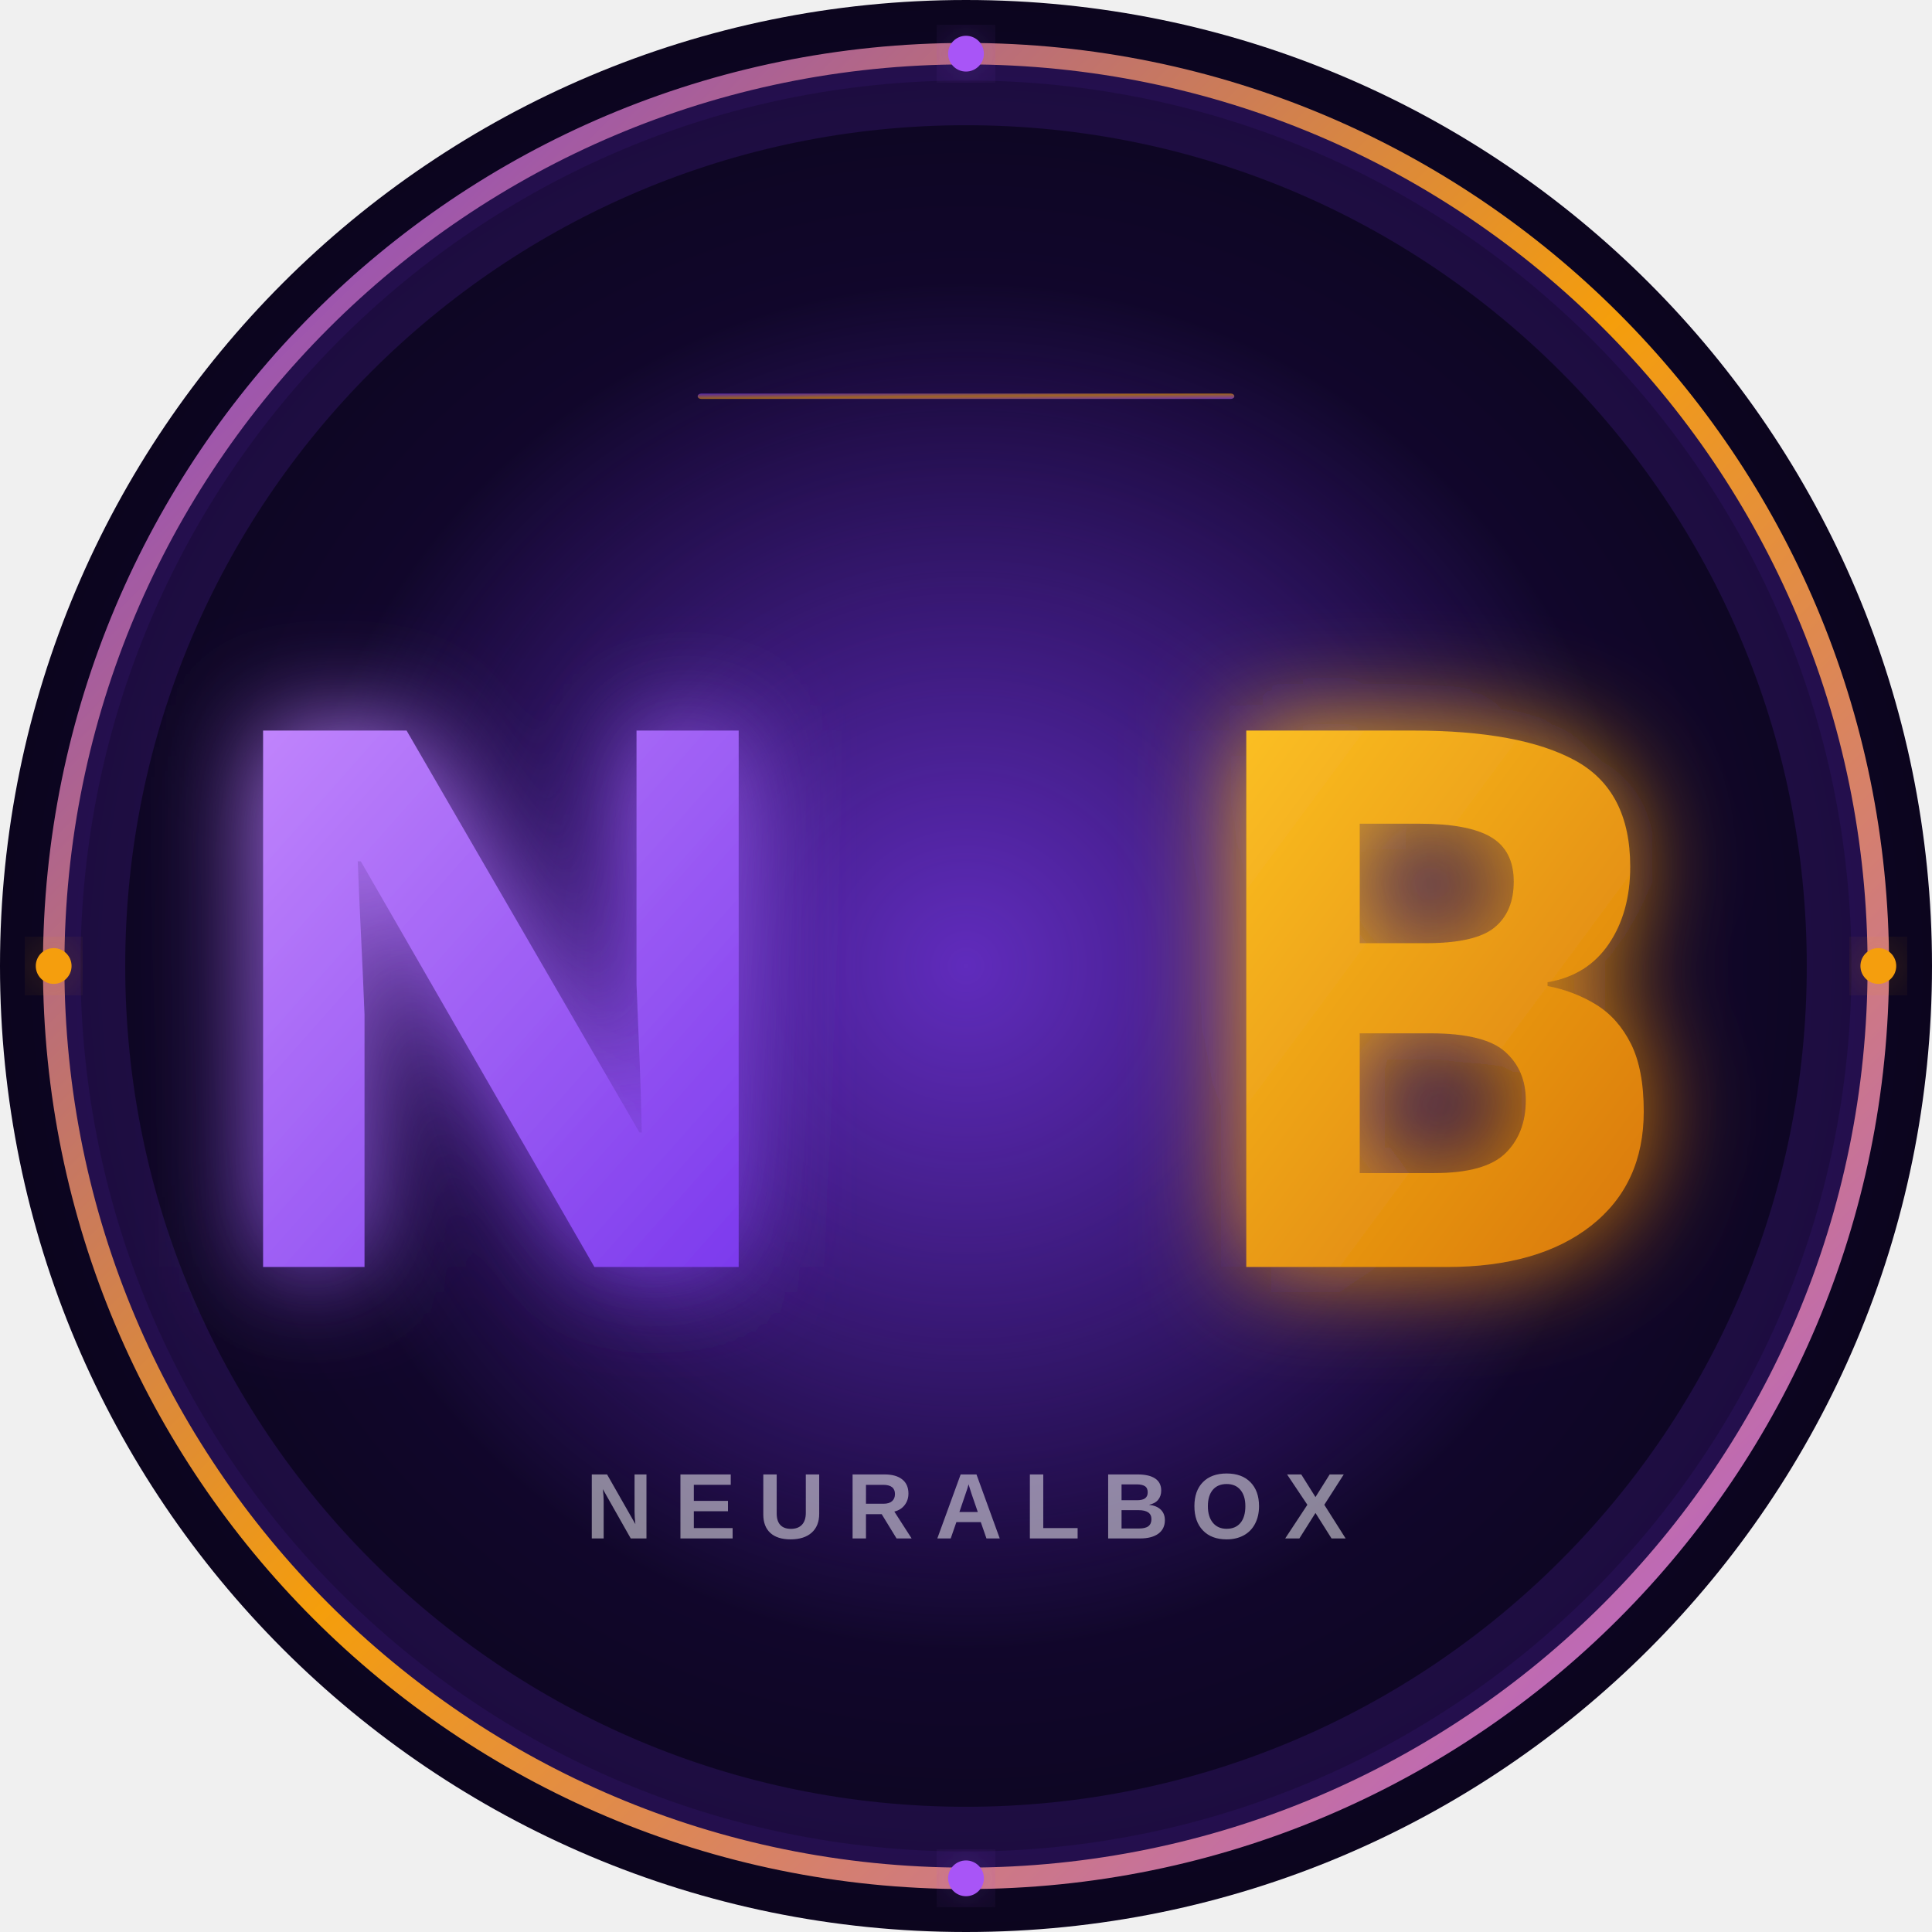
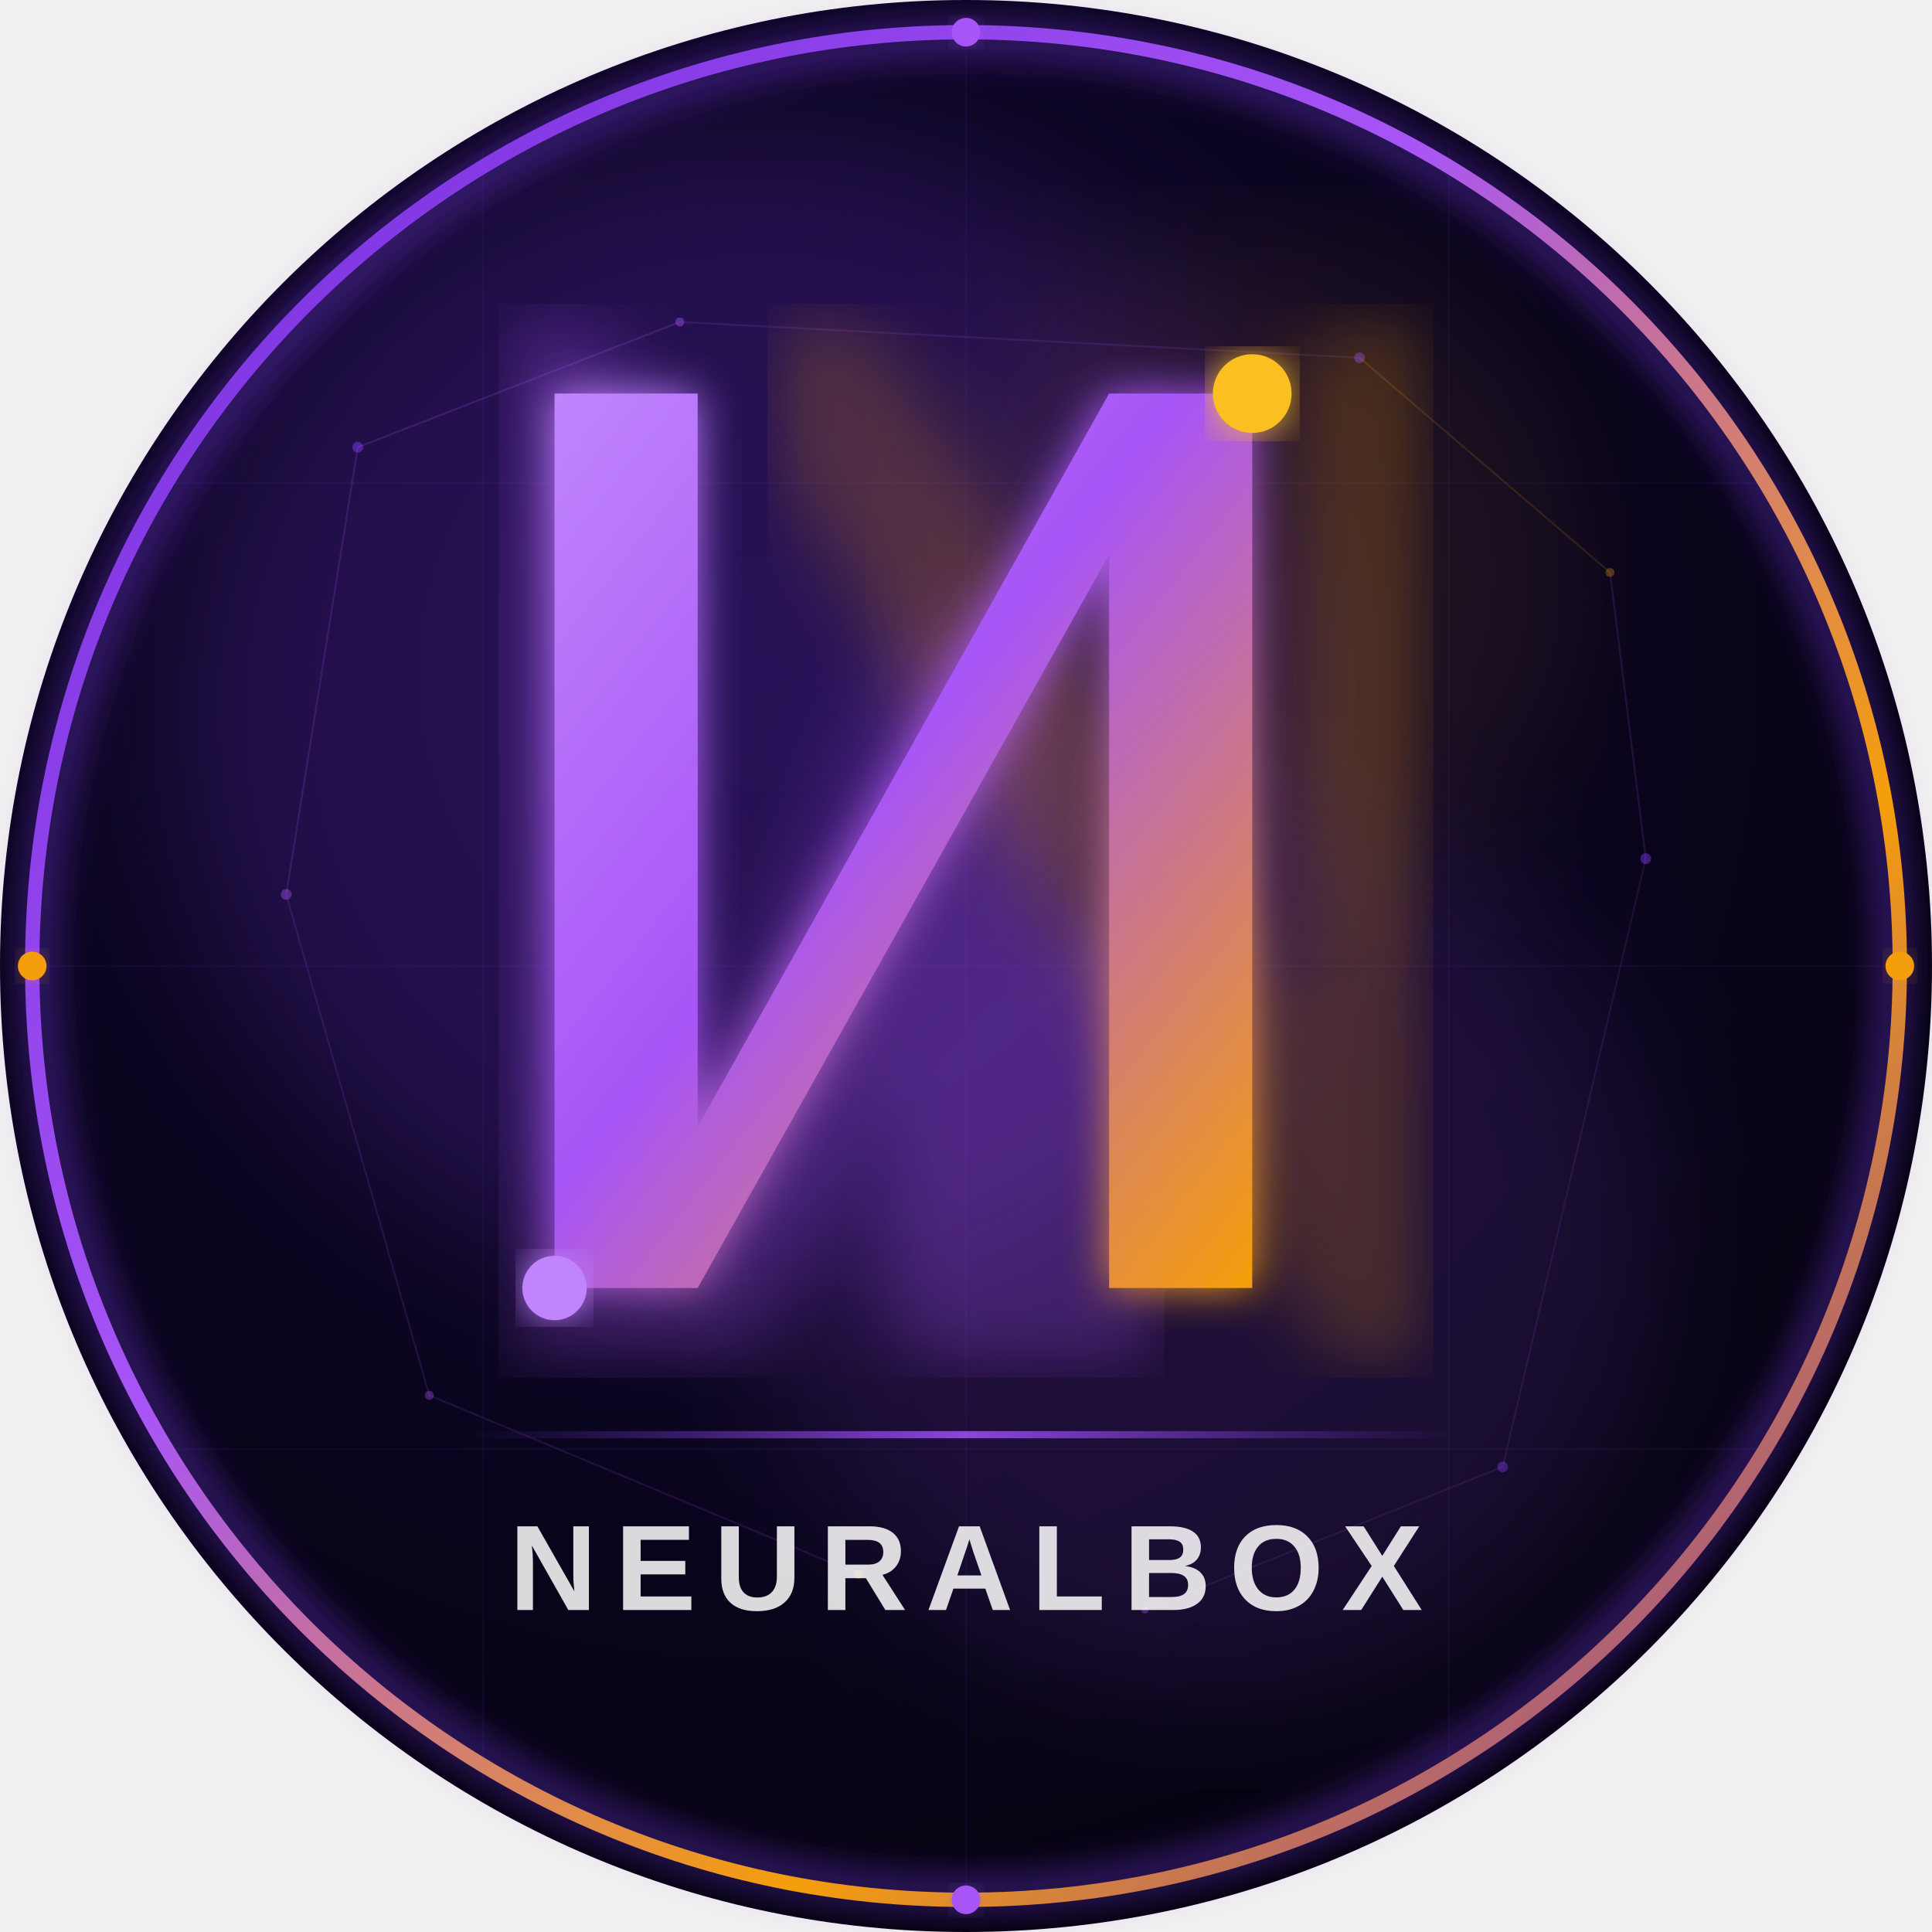
<svg xmlns="http://www.w3.org/2000/svg" viewBox="0 0 1080 1080" width="1080" height="1080">
  <defs>
-     <radialGradient id="bg" cx="50%" cy="50%" r="70%">
-       <stop offset="0%" stop-color="#1e0a4a" />
-       <stop offset="100%" stop-color="#04030c" />
+     <radialGradient id="bg" cx="40%" cy="35%" r="80%">
+       <stop offset="0%" stop-color="#160836" />
+       <stop offset="60%" stop-color="#08041a" />
+       <stop offset="100%" stop-color="#020108" />
    </radialGradient>
-     <radialGradient id="purpleGlow" cx="50%" cy="50%" r="50%">
-       <stop offset="0%" stop-color="#7c3aed" stop-opacity="0.7" />
-       <stop offset="100%" stop-color="#7c3aed" stop-opacity="0" />
-     </radialGradient>
-     <linearGradient id="nGrad" x1="0%" y1="0%" x2="100%" y2="100%">
+     <linearGradient id="mainGrad" x1="0%" y1="0%" x2="100%" y2="100%">
      <stop offset="0%" stop-color="#c084fc" />
-       <stop offset="100%" stop-color="#7c3aed" />
+       <stop offset="45%" stop-color="#a855f7" />
+       <stop offset="100%" stop-color="#f59e0b" />
    </linearGradient>
-     <linearGradient id="bGrad" x1="0%" y1="0%" x2="100%" y2="100%">
-       <stop offset="0%" stop-color="#fbbf24" />
-       <stop offset="100%" stop-color="#d97706" />
+     <linearGradient id="accentGrad" x1="0%" y1="100%" x2="100%" y2="0%">
+       <stop offset="0%" stop-color="#7c3aed" />
+       <stop offset="100%" stop-color="#fbbf24" />
    </linearGradient>
    <linearGradient id="ringGrad" x1="0%" y1="0%" x2="100%" y2="100%">
-       <stop offset="0%" stop-color="#7c3aed" />
-       <stop offset="50%" stop-color="#f59e0b" />
-       <stop offset="100%" stop-color="#a855f7" />
+       <stop offset="0%" stop-color="#6d28d9" />
+       <stop offset="40%" stop-color="#a855f7" />
+       <stop offset="70%" stop-color="#f59e0b" />
+       <stop offset="100%" stop-color="#6d28d9" />
    </linearGradient>
-     <filter id="glow" x="-30%" y="-30%" width="160%" height="160%">
-       <feGaussianBlur stdDeviation="18" result="blur" />
+     <linearGradient id="lineGrad" x1="0%" y1="0%" x2="100%" y2="0%">
+       <stop offset="0%" stop-color="#7c3aed" stop-opacity="0" />
+       <stop offset="50%" stop-color="#a855f7" stop-opacity="0.8" />
+       <stop offset="100%" stop-color="#7c3aed" stop-opacity="0" />
+     </linearGradient>
+     <filter id="blur8">
+       <feGaussianBlur stdDeviation="8" />
+     </filter>
+     <filter id="blur20">
+       <feGaussianBlur stdDeviation="20" />
+     </filter>
+     <filter id="blur40">
+       <feGaussianBlur stdDeviation="40" />
+     </filter>
+     <filter id="glow">
+       <feGaussianBlur stdDeviation="12" result="b" />
      <feMerge>
-         <feMergeNode in="blur" />
+         <feMergeNode in="b" />
        <feMergeNode in="SourceGraphic" />
      </feMerge>
    </filter>
-     <filter id="strongGlow" x="-50%" y="-50%" width="200%" height="200%">
-       <feGaussianBlur stdDeviation="30" result="blur" />
+     <filter id="strongGlow">
+       <feGaussianBlur stdDeviation="24" result="b" />
      <feMerge>
-         <feMergeNode in="blur" />
+         <feMergeNode in="b" />
        <feMergeNode in="SourceGraphic" />
      </feMerge>
    </filter>
+     <clipPath id="circ">
+       <circle cx="540" cy="540" r="530" />
+     </clipPath>
  </defs>
  <circle cx="540" cy="540" r="540" fill="url(#bg)" />
-   <circle cx="540" cy="540" r="380" fill="url(#purpleGlow)" />
-   <circle cx="540" cy="540" r="490" fill="none" stroke="rgba(124,58,237,0.15)" stroke-width="40" />
-   <circle cx="540" cy="540" r="505" fill="none" stroke="rgba(124,58,237,0.08)" stroke-width="20" />
-   <circle cx="540" cy="540" r="510" fill="none" stroke="url(#ringGrad)" stroke-width="12" />
-   <circle cx="540" cy="30" r="10" fill="#a855f7" filter="url(#glow)" />
-   <circle cx="1050" cy="540" r="10" fill="#f59e0b" filter="url(#glow)" />
-   <circle cx="540" cy="1050" r="10" fill="#a855f7" filter="url(#glow)" />
-   <circle cx="30" cy="540" r="10" fill="#f59e0b" filter="url(#glow)" />
-   <text x="280" y="560" font-family="Arial Black, Impact, sans-serif" font-weight="900" font-size="420" fill="url(#nGrad)" filter="url(#strongGlow)" dominant-baseline="middle" text-anchor="middle">N</text>
-   <text x="800" y="560" font-family="Arial Black, Impact, sans-serif" font-weight="900" font-size="420" fill="url(#bGrad)" filter="url(#strongGlow)" dominant-baseline="middle" text-anchor="middle">B</text>
-   <text x="540" y="860" font-family="Arial, sans-serif" font-weight="700" font-size="52" fill="rgba(255,255,255,0.5)" text-anchor="middle" letter-spacing="12">NEURALBOX</text>
-   <rect x="390" y="220" width="300" height="3" rx="2" fill="url(#ringGrad)" opacity="0.6" />
+   <circle cx="420" cy="400" r="320" fill="#7c3aed" opacity="0.18" filter="url(#blur40)" clip-path="url(#circ)" />
+   <circle cx="680" cy="700" r="250" fill="#a855f7" opacity="0.12" filter="url(#blur40)" clip-path="url(#circ)" />
+   <circle cx="700" cy="320" r="180" fill="#f59e0b" opacity="0.08" filter="url(#blur40)" clip-path="url(#circ)" />
+   <g stroke="rgba(124,58,237,0.07)" stroke-width="1" clip-path="url(#circ)">
+     <line x1="0" y1="270" x2="1080" y2="270" />
+     <line x1="0" y1="540" x2="1080" y2="540" />
+     <line x1="0" y1="810" x2="1080" y2="810" />
+     <line x1="270" y1="0" x2="270" y2="1080" />
+     <line x1="540" y1="0" x2="540" y2="1080" />
+     <line x1="810" y1="0" x2="810" y2="1080" />
+   </g>
+   <g clip-path="url(#circ)">
+     <circle cx="200" cy="250" r="3" fill="#7c3aed" opacity="0.5" />
+     <circle cx="380" cy="180" r="2.5" fill="#a855f7" opacity="0.4" />
+     <circle cx="760" cy="200" r="3" fill="#7c3aed" opacity="0.45" />
+     <circle cx="900" cy="320" r="2.5" fill="#f59e0b" opacity="0.3" />
+     <circle cx="160" cy="500" r="3" fill="#a855f7" opacity="0.4" />
+     <circle cx="920" cy="480" r="3" fill="#7c3aed" opacity="0.45" />
+     <circle cx="240" cy="780" r="2.5" fill="#a855f7" opacity="0.35" />
+     <circle cx="840" cy="820" r="3" fill="#7c3aed" opacity="0.4" />
+     <circle cx="480" cy="880" r="2.5" fill="#f59e0b" opacity="0.3" />
+     <circle cx="640" cy="900" r="2" fill="#a855f7" opacity="0.35" />
+     <line x1="200" y1="250" x2="380" y2="180" stroke="rgba(168,85,247,0.2)" stroke-width="1" />
+     <line x1="380" y1="180" x2="760" y2="200" stroke="rgba(168,85,247,0.15)" stroke-width="1" />
+     <line x1="760" y1="200" x2="900" y2="320" stroke="rgba(245,158,11,0.15)" stroke-width="1" />
+     <line x1="200" y1="250" x2="160" y2="500" stroke="rgba(168,85,247,0.18)" stroke-width="1" />
+     <line x1="900" y1="320" x2="920" y2="480" stroke="rgba(168,85,247,0.15)" stroke-width="1" />
+     <line x1="160" y1="500" x2="240" y2="780" stroke="rgba(168,85,247,0.15)" stroke-width="1" />
+     <line x1="920" y1="480" x2="840" y2="820" stroke="rgba(168,85,247,0.12)" stroke-width="1" />
+     <line x1="240" y1="780" x2="480" y2="880" stroke="rgba(168,85,247,0.15)" stroke-width="1" />
+     <line x1="840" y1="820" x2="640" y2="900" stroke="rgba(168,85,247,0.12)" stroke-width="1" />
+   </g>
+   <path d="M 310 220 L 310 720 L 390 720 L 540 390 L 540 720 L 620 720 L 620 560" stroke="#a855f7" stroke-width="90" stroke-linecap="round" stroke-linejoin="round" fill="none" opacity="0.25" filter="url(#blur20)" clip-path="url(#circ)" />
+   <path d="M 460 220 L 770 720 L 770 220" stroke="#f59e0b" stroke-width="90" stroke-linecap="round" stroke-linejoin="round" fill="none" opacity="0.2" filter="url(#blur20)" clip-path="url(#circ)" />
+   <path d="M 310 220 L 310 720 L 390 720 L 620 310 L 620 720 L 700 720 L 700 220 L 620 220 L 390 630 L 390 220 Z" fill="url(#mainGrad)" filter="url(#glow)" clip-path="url(#circ)" />
+   <circle cx="700" cy="220" r="22" fill="#fbbf24" filter="url(#glow)" clip-path="url(#circ)" />
+   <circle cx="310" cy="720" r="18" fill="#c084fc" filter="url(#glow)" clip-path="url(#circ)" />
+   <rect x="260" y="800" width="560" height="4" rx="2" fill="url(#lineGrad)" clip-path="url(#circ)" />
+   <text x="540" y="900" font-family="'Arial Black', 'Arial', sans-serif" font-size="68" font-weight="900" letter-spacing="10" text-anchor="middle" fill="white" opacity="0.85" clip-path="url(#circ)">NEURALBOX</text>
+   <circle cx="540" cy="540" r="518" fill="none" stroke="rgba(124,58,237,0.3)" stroke-width="25" filter="url(#blur8)" />
+   <circle cx="540" cy="540" r="522" fill="none" stroke="url(#ringGrad)" stroke-width="8" />
+   <circle cx="540" cy="18" r="8" fill="#a855f7" filter="url(#glow)" />
+   <circle cx="1062" cy="540" r="8" fill="#f59e0b" filter="url(#glow)" />
+   <circle cx="540" cy="1062" r="8" fill="#a855f7" filter="url(#glow)" />
+   <circle cx="18" cy="540" r="8" fill="#f59e0b" filter="url(#glow)" />
</svg>
